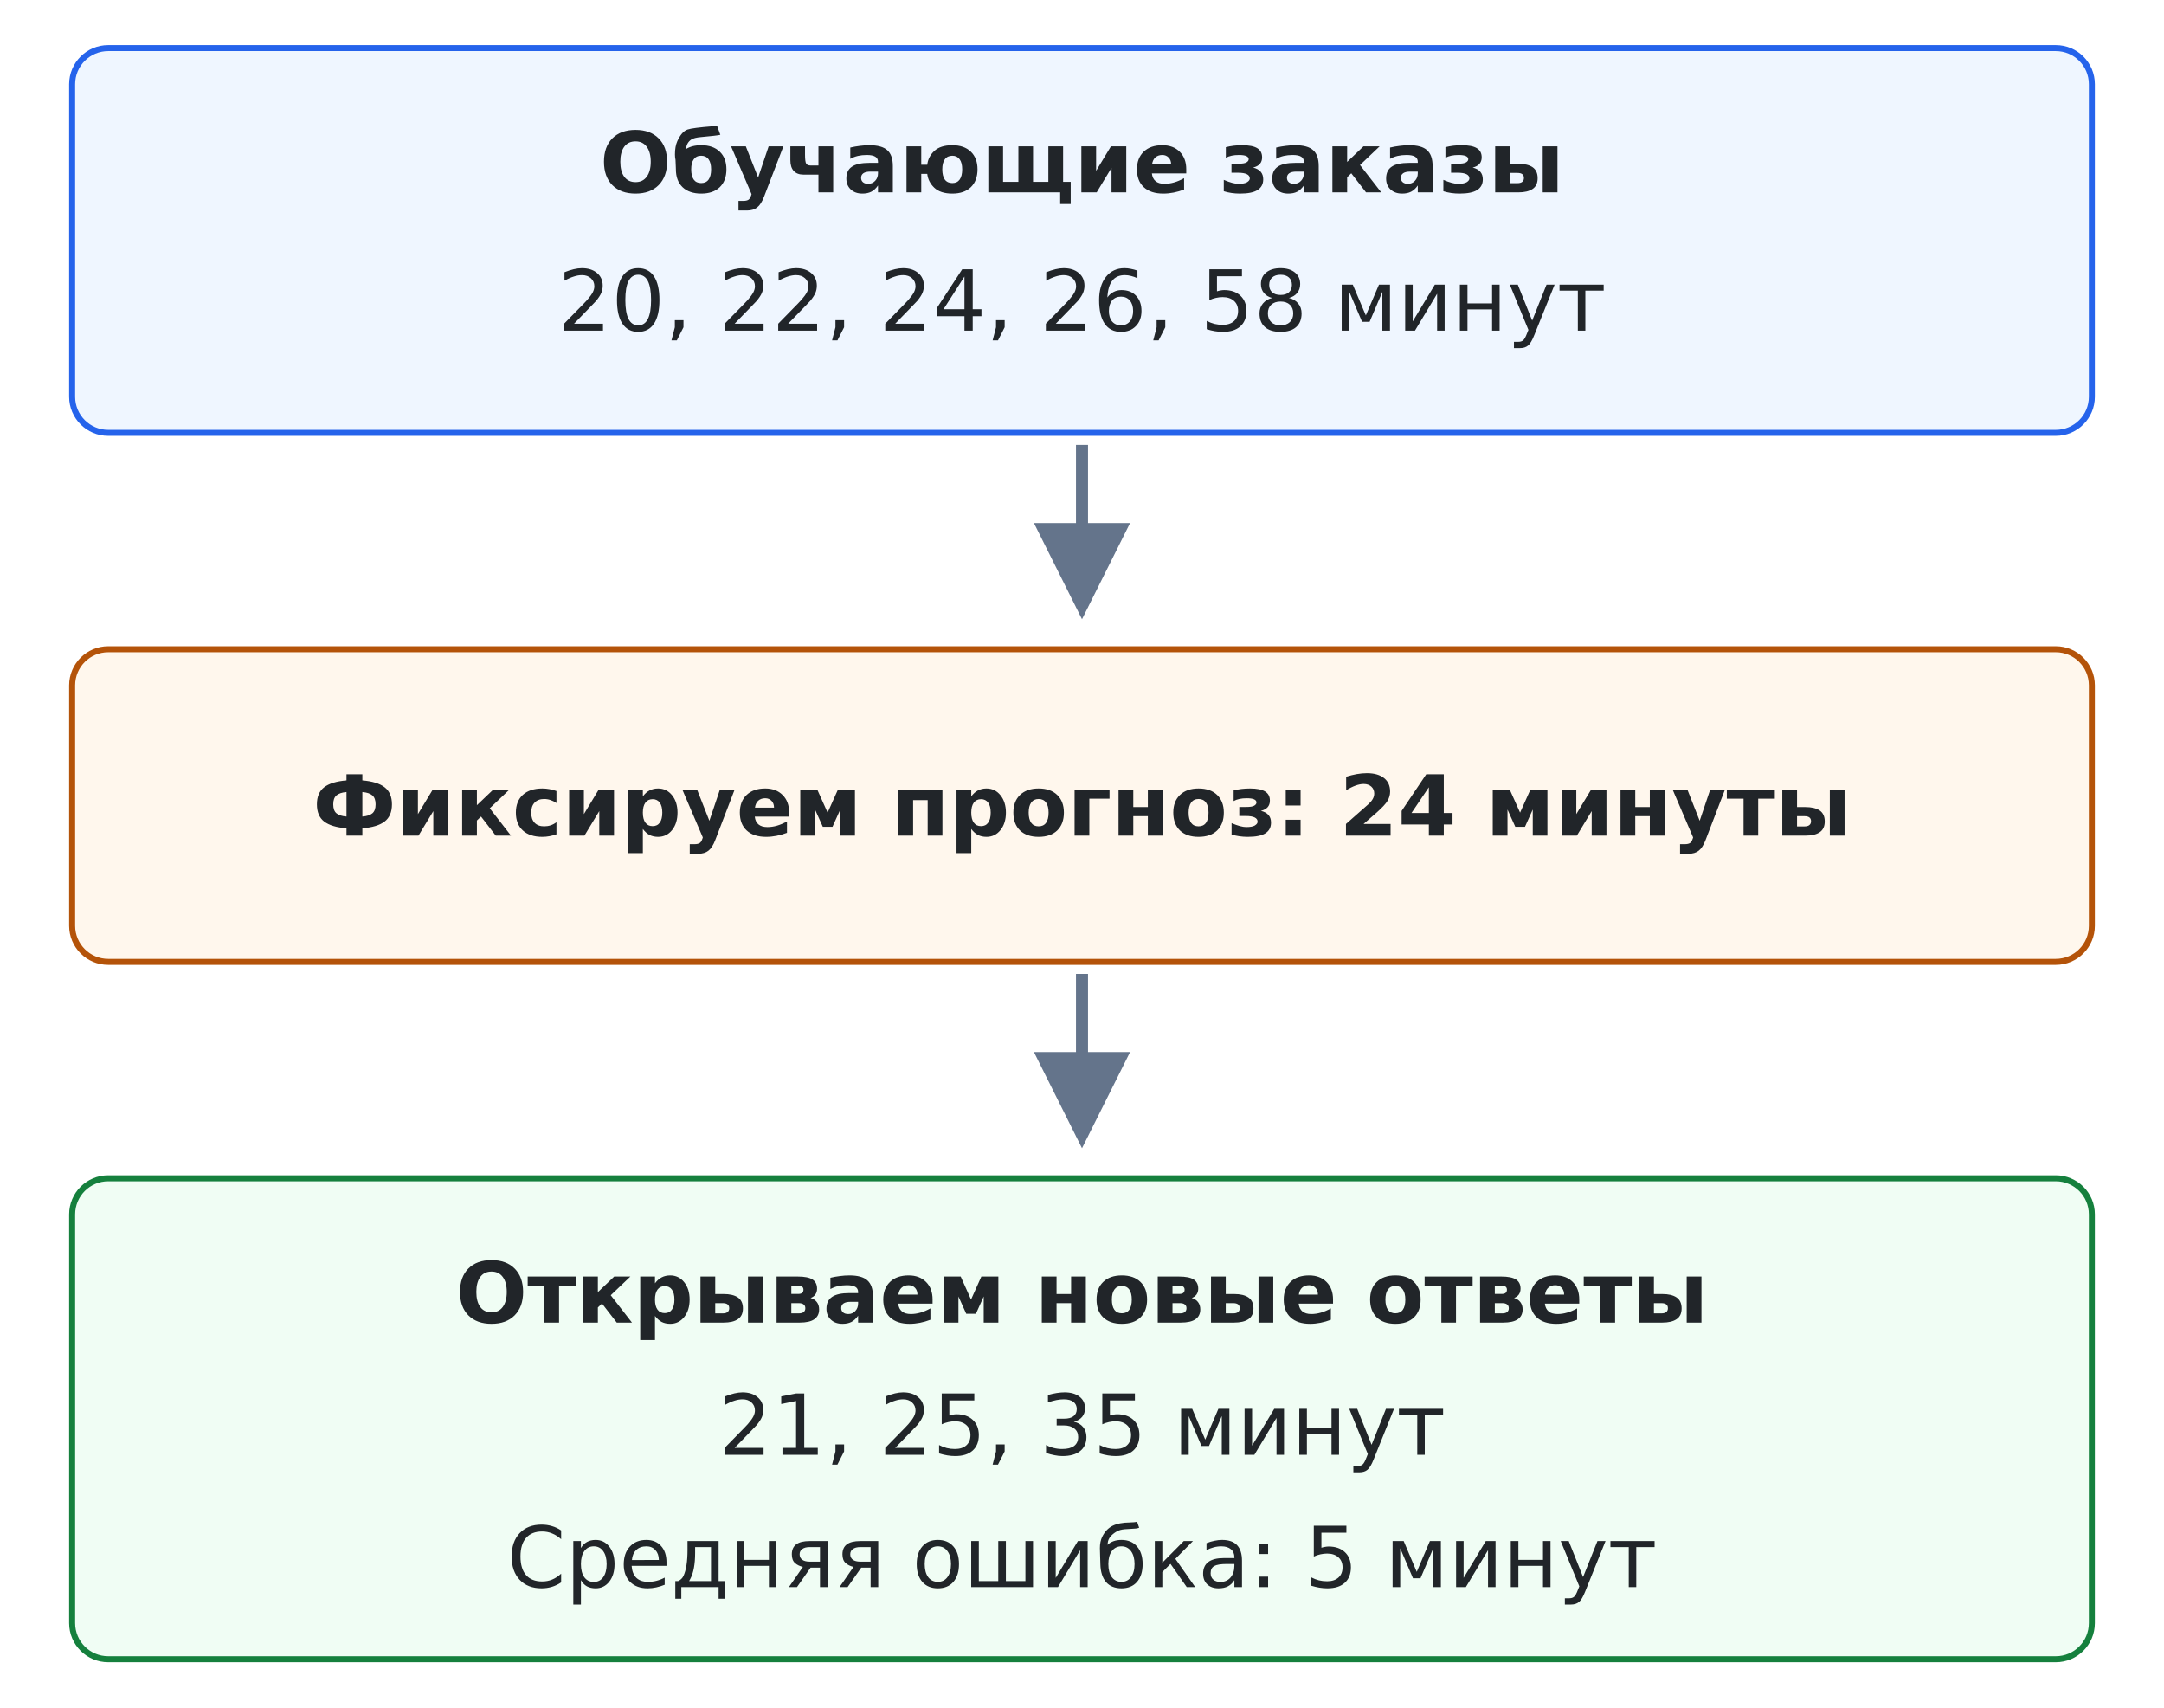
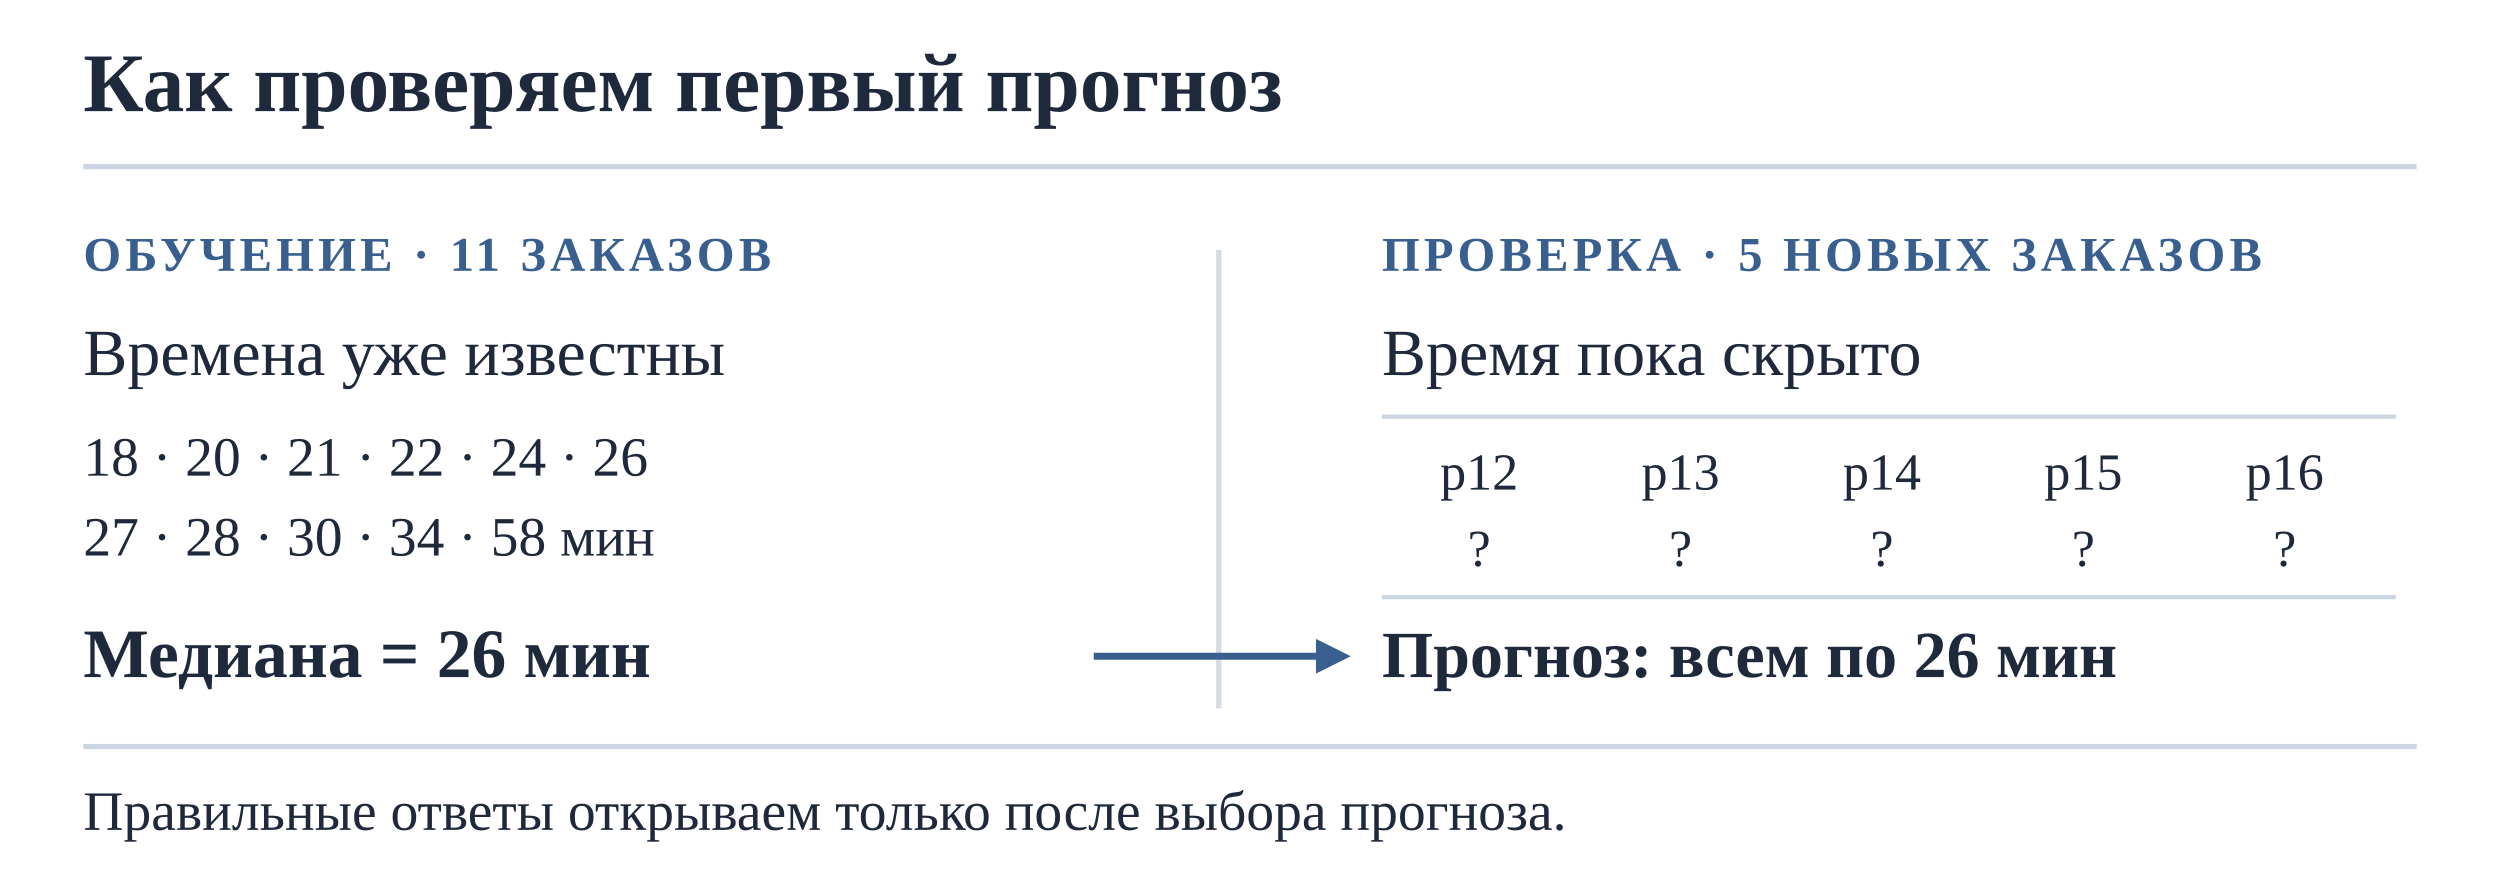
- <svg xmlns="http://www.w3.org/2000/svg" width="360" height="284" viewBox="0 0 360 284" role="img" aria-labelledby="title desc">
-   <defs>
-     <marker id="arrow" markerWidth="8" markerHeight="8" refX="7" refY="4" orient="auto">
-       <path d="M0 0 L8 4 L0 8" fill="#64748b" />
-     </marker>
-   </defs>
-   <g font-family="DejaVu Sans, sans-serif" font-size="14" text-anchor="middle" fill="#212529">
-     <rect x="12" y="8" width="336" height="64" rx="6" fill="#eff6ff" stroke="#2563eb" />
-     <text x="180" y="32" font-weight="bold">Обучающие заказы</text>
-     <text x="180" y="55">20, 22, 24, 26, 58 минут</text>
-     <path d="M180 74 V101" stroke="#64748b" stroke-width="2" marker-end="url(#arrow)" />
-     <rect x="12" y="108" width="336" height="52" rx="6" fill="#fff7ed" stroke="#b45309" />
-     <text x="180" y="139" font-weight="bold">Фиксируем прогноз: 24 минуты</text>
-     <path d="M180 162 V189" stroke="#64748b" stroke-width="2" marker-end="url(#arrow)" />
-     <rect x="12" y="196" width="336" height="80" rx="6" fill="#f0fdf4" stroke="#15803d" />
-     <text x="180" y="220" font-weight="bold">Открываем новые ответы</text>
-     <text x="180" y="242">21, 25, 35 минут</text>
-     <text x="180" y="264">Средняя ошибка: 5 минут</text>
+ <svg xmlns="http://www.w3.org/2000/svg" width="720" height="250" viewBox="0 0 720 250" role="img" aria-labelledby="title desc">
+   <g font-family="Times New Roman, Georgia, serif" fill="#1e293b">
+     <text x="24" y="32" font-size="24" font-weight="bold">Как проверяем первый прогноз</text>
+     <path d="M24 48 H696" stroke="#cbd5e1" stroke-width="1.5" />
+     <text x="24" y="78" font-size="14" font-weight="bold" letter-spacing="1.2" fill="#385f8d">ОБУЧЕНИЕ · 11 ЗАКАЗОВ</text>
+     <text x="24" y="108" font-size="19">Времена уже известны</text>
+     <text x="24" y="137" font-size="16">18 · 20 · 21 · 22 · 24 · 26</text>
+     <text x="24" y="160" font-size="16">27 · 28 · 30 · 34 · 58 мин</text>
+     <text x="24" y="195" font-size="20" font-weight="bold">Медиана = 26 мин</text>
+     <path d="M351 72 V204" stroke="#d5dbe3" stroke-width="1.5" />
+     <path d="M315 189 H379" stroke="#385f8d" stroke-width="2" />
+     <path d="M379 184 L389 189 L379 194 Z" fill="#385f8d" />
+     <text x="398" y="78" font-size="14" font-weight="bold" letter-spacing="1.2" fill="#385f8d">ПРОВЕРКА · 5 НОВЫХ ЗАКАЗОВ</text>
+     <text x="398" y="108" font-size="19">Время пока скрыто</text>
+     <path d="M398 120 H690 M398 172 H690" stroke="#cbd5e1" stroke-width="1.2" />
+     <g font-size="15" text-anchor="middle">
+       <text x="426" y="141">p12</text>
+       <text x="484" y="141">p13</text>
+       <text x="542" y="141">p14</text>
+       <text x="600" y="141">p15</text>
+       <text x="658" y="141">p16</text>
+       <text x="426" y="163">?</text>
+       <text x="484" y="163">?</text>
+       <text x="542" y="163">?</text>
+       <text x="600" y="163">?</text>
+       <text x="658" y="163">?</text>
+     </g>
+     <text x="398" y="195" font-size="19" font-weight="bold">Прогноз: всем по 26 мин</text>
+     <path d="M24 215 H696" stroke="#cbd5e1" stroke-width="1.5" />
+     <text x="24" y="239" font-size="16">Правильные ответы открываем только после выбора прогноза.</text>
  </g>
</svg>
